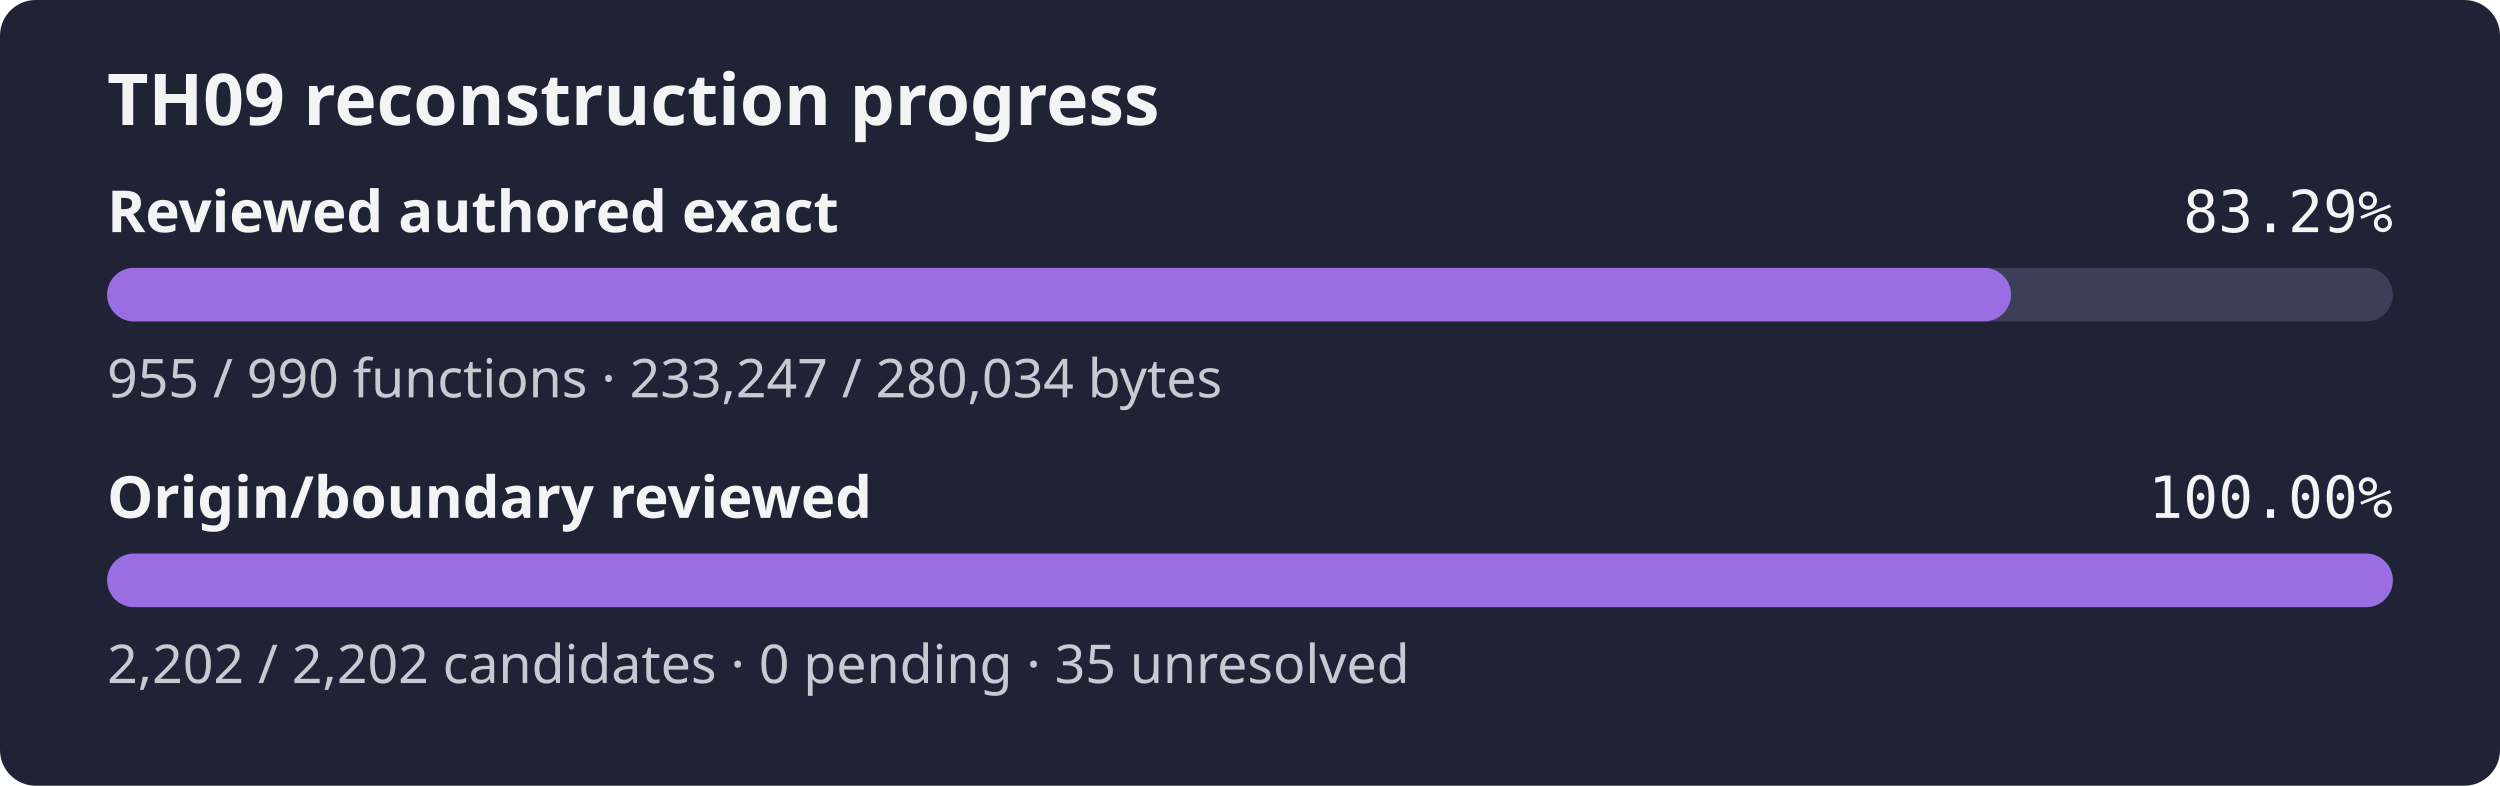
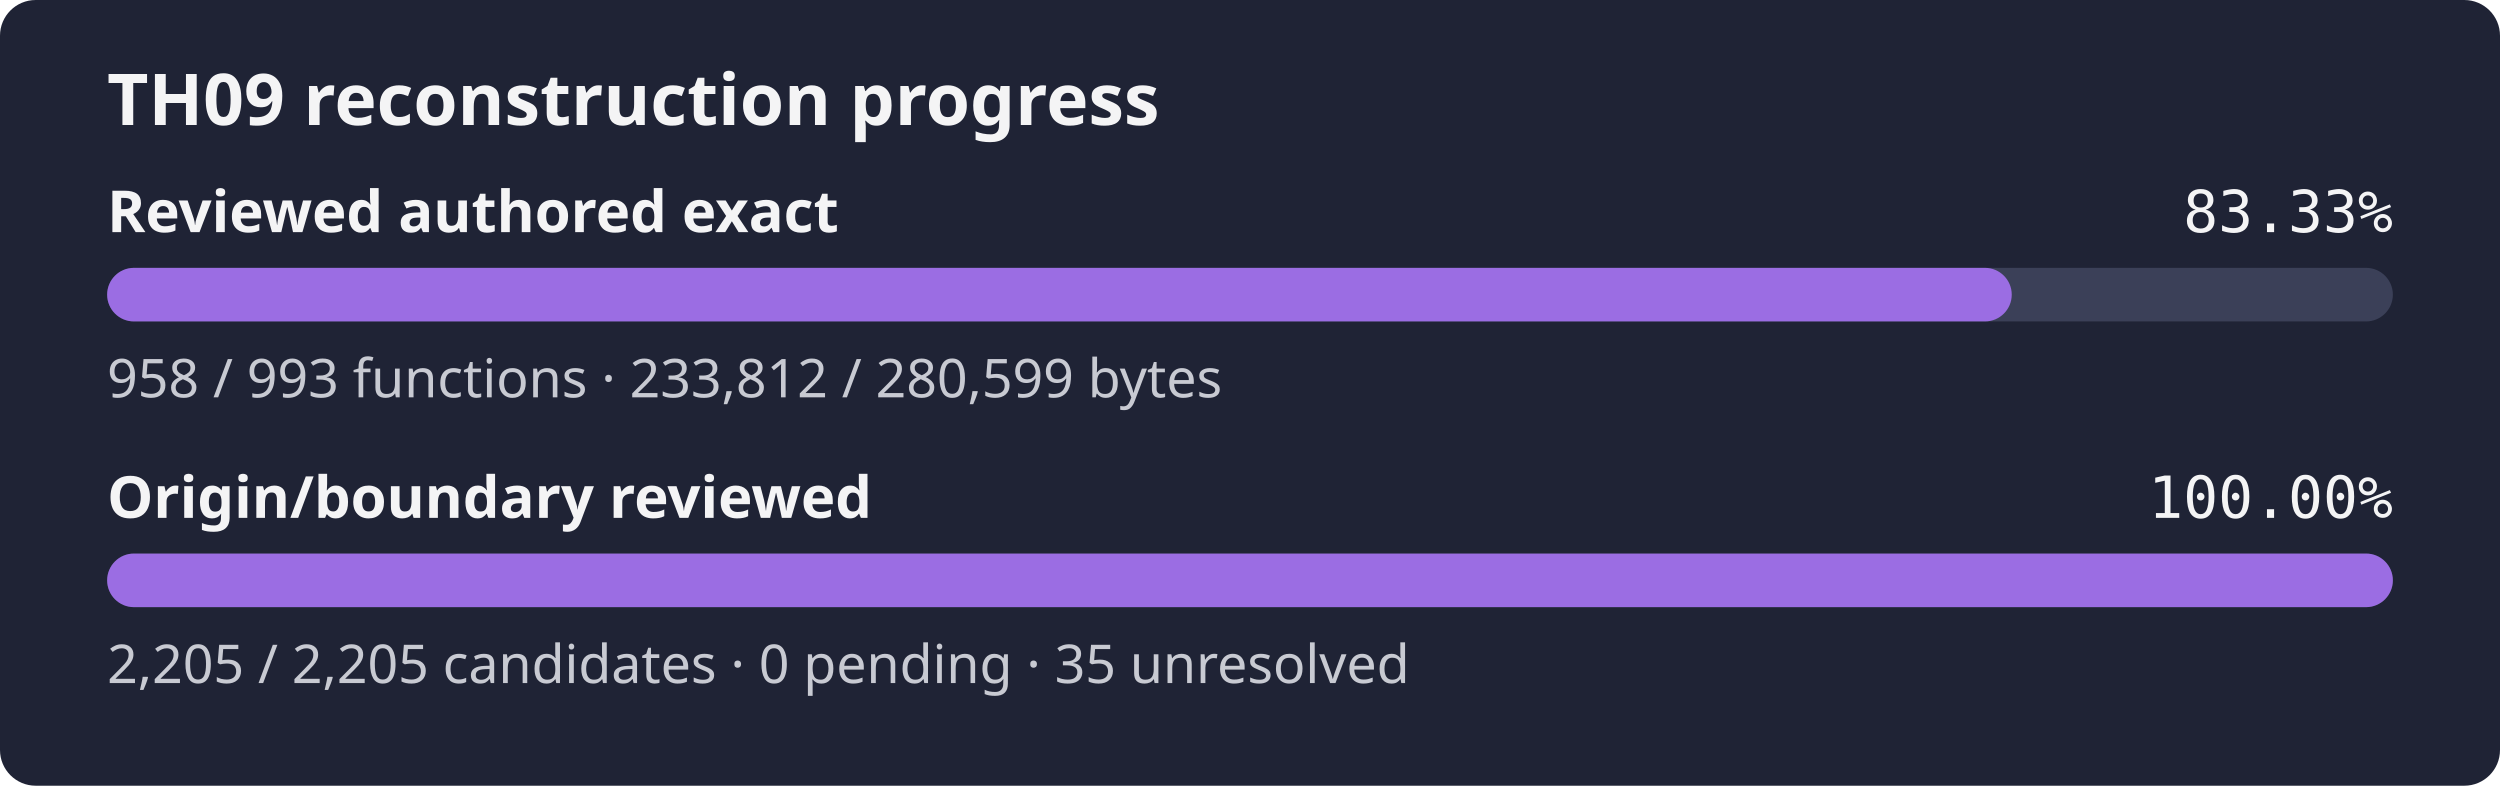
- <svg xmlns="http://www.w3.org/2000/svg" width="560" height="176" role="img" aria-label="TH09 reconstruction progress: reviewed authored 83.29% exact bytes, origin review 100.00%">
+ <svg xmlns="http://www.w3.org/2000/svg" width="560" height="176" role="img" aria-label="TH09 reconstruction progress: reviewed authored 83.33% exact bytes, origin review 100.00%">
  <rect width="560" height="176" rx="8" fill="#1f2335" />
  <text x="24" y="28" fill="#f4f4f5" font-family="sans-serif" font-size="16" font-weight="600">TH09 reconstruction progress</text>
  <text x="24" y="52" fill="#f4f4f5" font-family="sans-serif" font-size="13" font-weight="600">Reviewed authored exact</text>
-   <text x="536" y="52" fill="#f4f4f5" text-anchor="end" font-family="monospace" font-size="13">83.29%</text>
+   <text x="536" y="52" fill="#f4f4f5" text-anchor="end" font-family="monospace" font-size="13">83.33%</text>
  <rect x="24" y="60" width="512" height="12" rx="6" fill="#3b4058" />
-   <rect x="24" y="60" width="426.46" height="12" rx="6" fill="#9b6de3" />
-   <text x="24" y="89" fill="#c8cad2" font-family="sans-serif" font-size="12">955 / 990 functions · 233,247 / 280,034 bytes</text>
+   <rect x="24" y="60" width="426.63" height="12" rx="6" fill="#9b6de3" />
+   <text x="24" y="89" fill="#c8cad2" font-family="sans-serif" font-size="12">958 / 993 functions · 233,812 / 280,599 bytes</text>
  <text x="24" y="116" fill="#f4f4f5" font-family="sans-serif" font-size="13" font-weight="600">Origin/boundary reviewed</text>
  <text x="536" y="116" fill="#f4f4f5" text-anchor="end" font-family="monospace" font-size="13">100.00%</text>
  <rect x="24" y="124" width="512" height="12" rx="6" fill="#3b4058" />
  <rect x="24" y="124" width="512.00" height="12" rx="6" fill="#9b6de3" />
-   <text x="24" y="153" fill="#c8cad2" font-family="sans-serif" font-size="12">2,202 / 2,202 candidates · 0 pending · 35 unresolved</text>
+   <text x="24" y="153" fill="#c8cad2" font-family="sans-serif" font-size="12">2,205 / 2,205 candidates · 0 pending · 35 unresolved</text>
</svg>
